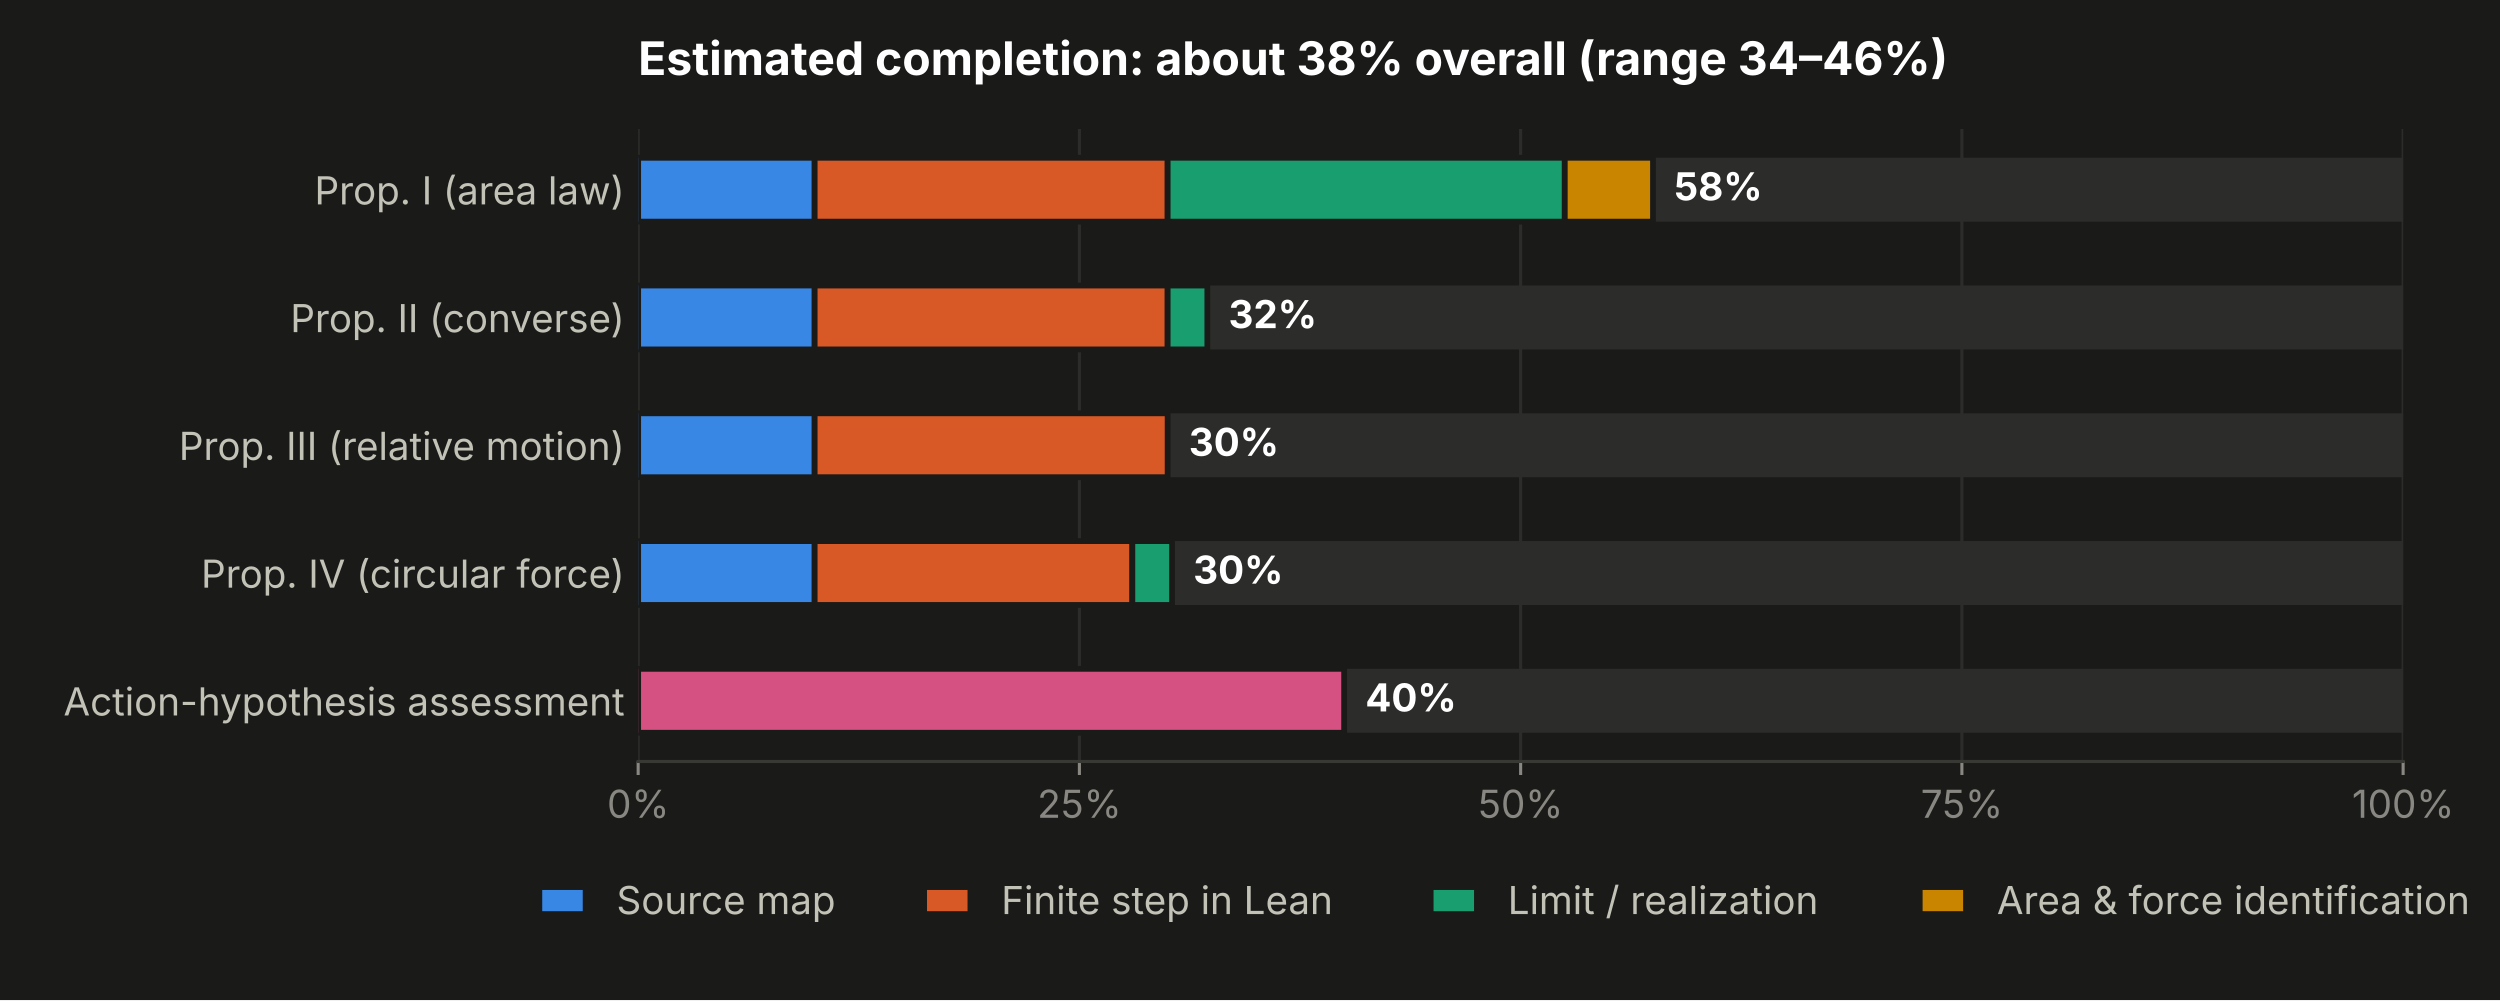
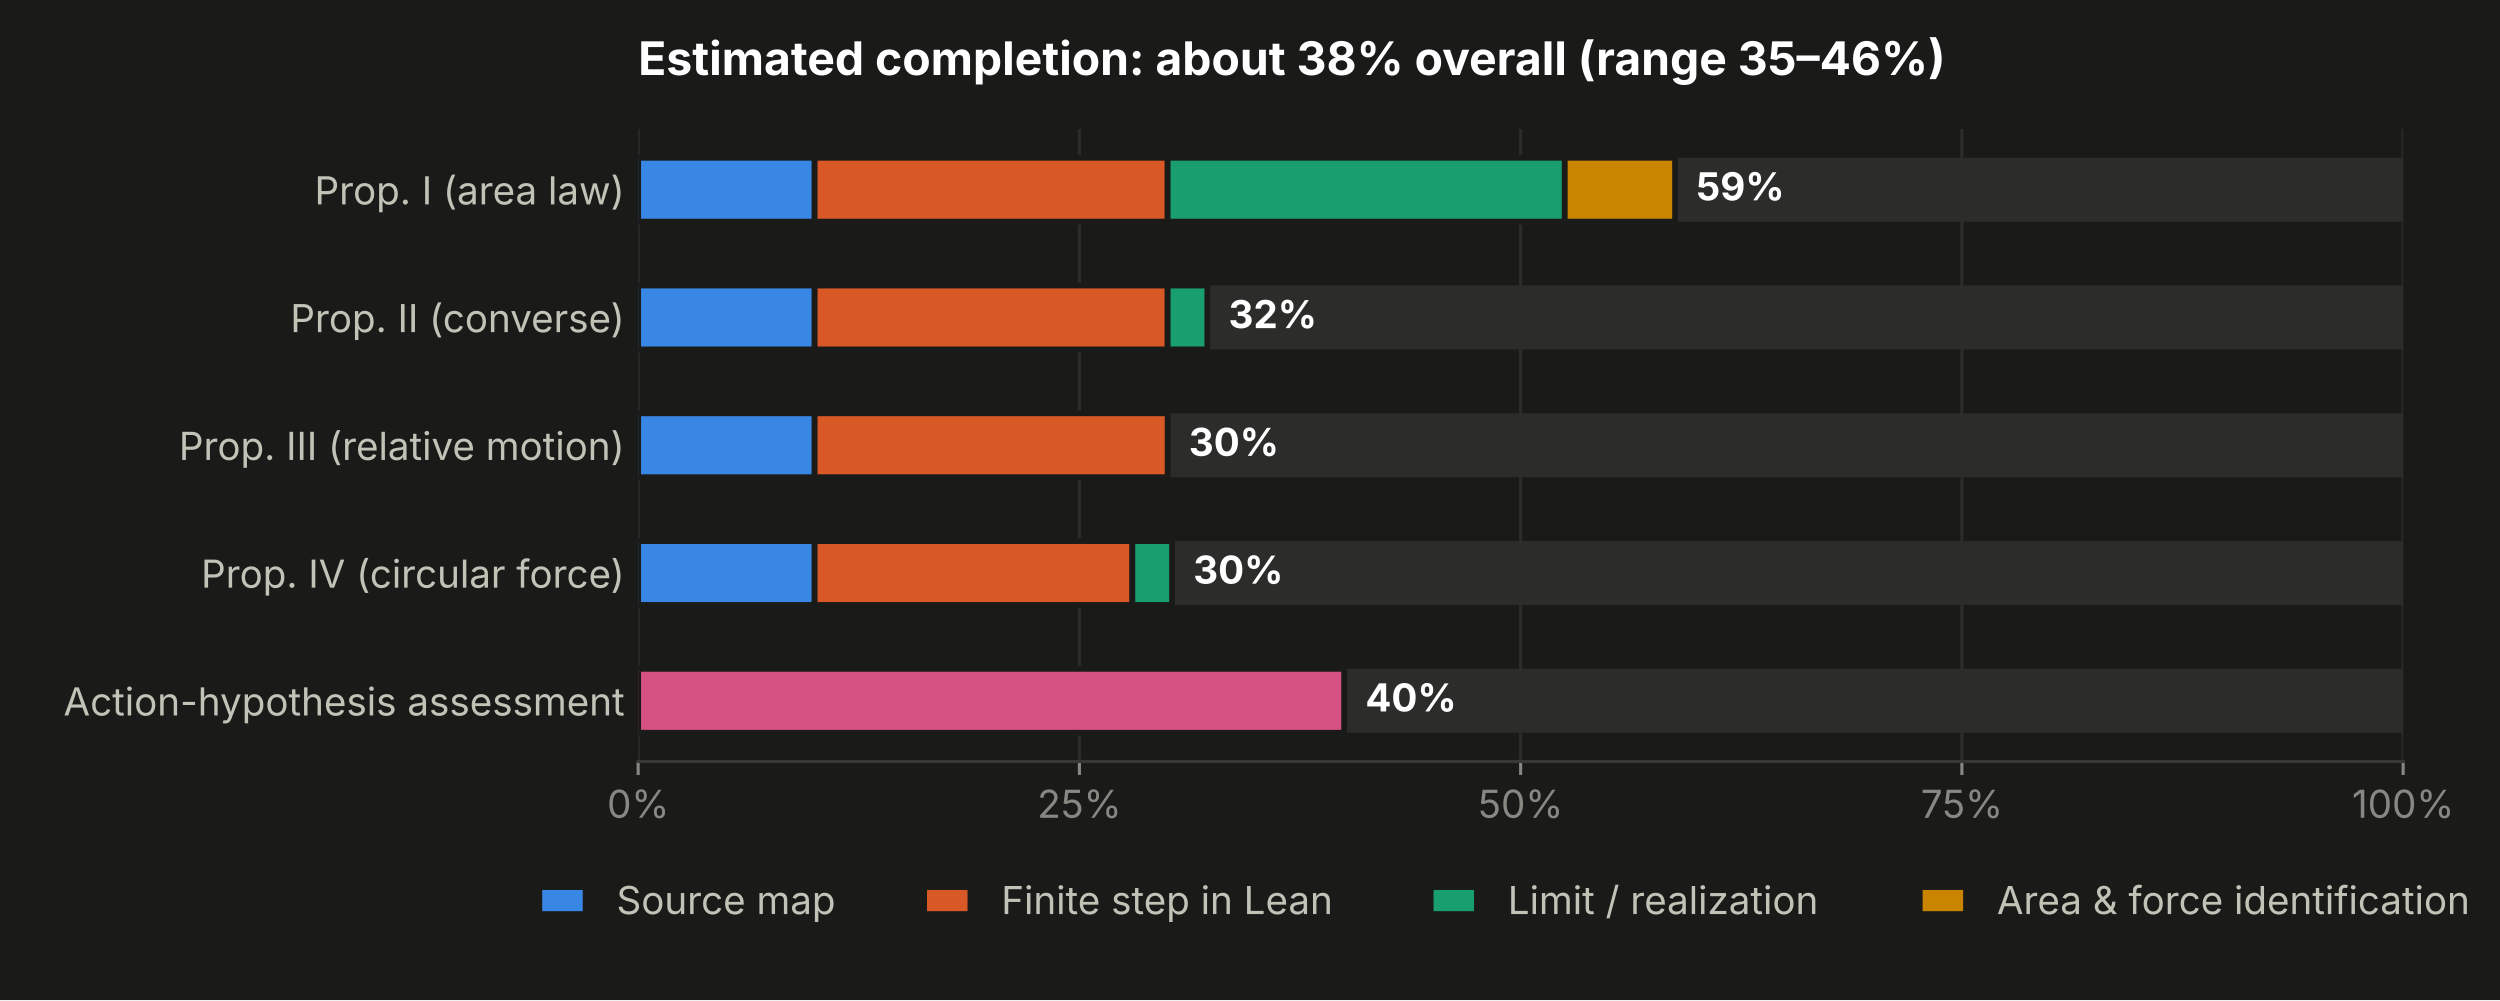
<svg xmlns="http://www.w3.org/2000/svg" xmlns:xlink="http://www.w3.org/1999/xlink" width="648pt" height="259.2pt" viewBox="0 0 648 259.2" version="1.1">
  <defs>
    <style type="text/css">*{stroke-linejoin: round; stroke-linecap: butt}</style>
  </defs>
  <g id="figure_1">
    <g id="patch_1">
      <path d="M 0 259.2 L 648 259.2 L 648 0 L 0 0 z " style="fill: #1a1a19" />
    </g>
    <g id="axes_1">
      <g id="patch_2">
        <path d="M 165.41 197.378 L 622.89 197.378 L 622.89 33.44 L 165.41 33.44 z " style="fill: #1a1a19" />
      </g>
      <g id="matplotlib.axis_1">
        <g id="xtick_1">
          <g id="line2d_1">
            <path d="M 165.41 197.378 L 165.41 33.44 " clip-path="url(#p6fa15ee021)" style="fill: none; stroke: #2c2c2a; stroke-width: 0.8; stroke-linecap: square" />
          </g>
          <g id="line2d_2">
            <defs>
              <path id="m02e6627c96" d="M 0 0 L 0 3.5 " style="stroke: #898781; stroke-width: 0.8" />
            </defs>
            <g>
              <use xlink:href="#m02e6627c96" x="165.41" y="197.378" style="fill: #898781; stroke: #898781; stroke-width: 0.8" />
            </g>
          </g>
          <g id="text_1">
            <text style="font-size: 10px; font-family: 'Inter', 'Helvetica Neue', 'Arial', 'DejaVu Sans', sans-serif; text-anchor: middle; fill: #898781" x="165.41" y="211.977" transform="rotate(-0 165.41 211.9767)">0%</text>
          </g>
        </g>
        <g id="xtick_2">
          <g id="line2d_3">
            <path d="M 279.78 197.378 L 279.78 33.44 " clip-path="url(#p6fa15ee021)" style="fill: none; stroke: #2c2c2a; stroke-width: 0.8; stroke-linecap: square" />
          </g>
          <g id="line2d_4">
            <g>
              <use xlink:href="#m02e6627c96" x="279.78" y="197.378" style="fill: #898781; stroke: #898781; stroke-width: 0.8" />
            </g>
          </g>
          <g id="text_2">
            <text style="font-size: 10px; font-family: 'Inter', 'Helvetica Neue', 'Arial', 'DejaVu Sans', sans-serif; text-anchor: middle; fill: #898781" x="279.78" y="211.977" transform="rotate(-0 279.78 211.9767)">25%</text>
          </g>
        </g>
        <g id="xtick_3">
          <g id="line2d_5">
            <path d="M 394.15 197.378 L 394.15 33.44 " clip-path="url(#p6fa15ee021)" style="fill: none; stroke: #2c2c2a; stroke-width: 0.8; stroke-linecap: square" />
          </g>
          <g id="line2d_6">
            <g>
              <use xlink:href="#m02e6627c96" x="394.15" y="197.378" style="fill: #898781; stroke: #898781; stroke-width: 0.8" />
            </g>
          </g>
          <g id="text_3">
            <text style="font-size: 10px; font-family: 'Inter', 'Helvetica Neue', 'Arial', 'DejaVu Sans', sans-serif; text-anchor: middle; fill: #898781" x="394.15" y="211.977" transform="rotate(-0 394.15 211.9767)">50%</text>
          </g>
        </g>
        <g id="xtick_4">
          <g id="line2d_7">
            <path d="M 508.52 197.378 L 508.52 33.44 " clip-path="url(#p6fa15ee021)" style="fill: none; stroke: #2c2c2a; stroke-width: 0.8; stroke-linecap: square" />
          </g>
          <g id="line2d_8">
            <g>
              <use xlink:href="#m02e6627c96" x="508.52" y="197.378" style="fill: #898781; stroke: #898781; stroke-width: 0.8" />
            </g>
          </g>
          <g id="text_4">
            <text style="font-size: 10px; font-family: 'Inter', 'Helvetica Neue', 'Arial', 'DejaVu Sans', sans-serif; text-anchor: middle; fill: #898781" x="508.52" y="211.977" transform="rotate(-0 508.52 211.9767)">75%</text>
          </g>
        </g>
        <g id="xtick_5">
          <g id="line2d_9">
            <path d="M 622.89 197.378 L 622.89 33.44 " clip-path="url(#p6fa15ee021)" style="fill: none; stroke: #2c2c2a; stroke-width: 0.8; stroke-linecap: square" />
          </g>
          <g id="line2d_10">
            <g>
              <use xlink:href="#m02e6627c96" x="622.89" y="197.378" style="fill: #898781; stroke: #898781; stroke-width: 0.8" />
            </g>
          </g>
          <g id="text_5">
            <text style="font-size: 10px; font-family: 'Inter', 'Helvetica Neue', 'Arial', 'DejaVu Sans', sans-serif; text-anchor: middle; fill: #898781" x="622.89" y="211.977" transform="rotate(-0 622.89 211.9767)">100%</text>
          </g>
        </g>
      </g>
      <g id="matplotlib.axis_2">
        <g id="ytick_1">
          <g id="line2d_11" />
          <g id="text_6">
            <text style="font-size: 10px; font-family: 'Inter', 'Helvetica Neue', 'Arial', 'DejaVu Sans', sans-serif; text-anchor: end; fill: #c3c2b7" x="161.91" y="52.971" transform="rotate(-0 161.91 52.97067)">Prop. I (area law)</text>
          </g>
        </g>
        <g id="ytick_2">
          <g id="line2d_12" />
          <g id="text_7">
            <text style="font-size: 10px; font-family: 'Inter', 'Helvetica Neue', 'Arial', 'DejaVu Sans', sans-serif; text-anchor: end; fill: #c3c2b7" x="161.91" y="86.09" transform="rotate(-0 161.91 86.0895)">Prop. II (converse)</text>
          </g>
        </g>
        <g id="ytick_3">
          <g id="line2d_13" />
          <g id="text_8">
            <text style="font-size: 10px; font-family: 'Inter', 'Helvetica Neue', 'Arial', 'DejaVu Sans', sans-serif; text-anchor: end; fill: #c3c2b7" x="161.91" y="119.208" transform="rotate(-0 161.91 119.2083)">Prop. III (relative motion)</text>
          </g>
        </g>
        <g id="ytick_4">
          <g id="line2d_14" />
          <g id="text_9">
            <text style="font-size: 10px; font-family: 'Inter', 'Helvetica Neue', 'Arial', 'DejaVu Sans', sans-serif; text-anchor: end; fill: #c3c2b7" x="161.91" y="152.327" transform="rotate(-0 161.91 152.3272)">Prop. IV (circular force)</text>
          </g>
        </g>
        <g id="ytick_5">
          <g id="line2d_15" />
          <g id="text_10">
            <text style="font-size: 10px; font-family: 'Inter', 'Helvetica Neue', 'Arial', 'DejaVu Sans', sans-serif; text-anchor: end; fill: #c3c2b7" x="161.91" y="185.446" transform="rotate(-0 161.91 185.446)">Action-hypothesis assessment</text>
          </g>
        </g>
      </g>
      <g id="patch_3">
        <path d="M 165.41 57.451 L 622.89 57.451 L 622.89 40.892 L 165.41 40.892 z " clip-path="url(#p6fa15ee021)" style="fill: #2c2c2a" />
      </g>
      <g id="patch_4">
        <path d="M 165.41 57.451 L 211.158 57.451 L 211.158 40.892 L 165.41 40.892 z " clip-path="url(#p6fa15ee021)" style="fill: #3987e5; stroke: #1a1a19; stroke-width: 1.5; stroke-linejoin: miter" />
      </g>
      <g id="patch_5">
        <path d="M 211.158 57.451 L 302.654 57.451 L 302.654 40.892 L 211.158 40.892 z " clip-path="url(#p6fa15ee021)" style="fill: #d95926; stroke: #1a1a19; stroke-width: 1.5; stroke-linejoin: miter" />
      </g>
      <g id="patch_6">
        <path d="M 302.654 57.451 L 405.587 57.451 L 405.587 40.892 L 302.654 40.892 z " clip-path="url(#p6fa15ee021)" style="fill: #199e70; stroke: #1a1a19; stroke-width: 1.5; stroke-linejoin: miter" />
      </g>
      <g id="patch_7">
-         <path d="M 405.587 57.451 L 428.461 57.451 L 428.461 40.892 L 405.587 40.892 z " clip-path="url(#p6fa15ee021)" style="fill: #c98500; stroke: #1a1a19; stroke-width: 1.5; stroke-linejoin: miter" />
+         <path d="M 405.587 57.451 L 434.18 57.451 L 434.18 40.892 L 405.587 40.892 z " clip-path="url(#p6fa15ee021)" style="fill: #c98500; stroke: #1a1a19; stroke-width: 1.5; stroke-linejoin: miter" />
      </g>
      <g id="patch_8">
        <path d="M 165.41 90.57 L 622.89 90.57 L 622.89 74.011 L 165.41 74.011 z " clip-path="url(#p6fa15ee021)" style="fill: #2c2c2a" />
      </g>
      <g id="patch_9">
        <path d="M 165.41 90.57 L 211.158 90.57 L 211.158 74.011 L 165.41 74.011 z " clip-path="url(#p6fa15ee021)" style="fill: #3987e5; stroke: #1a1a19; stroke-width: 1.5; stroke-linejoin: miter" />
      </g>
      <g id="patch_10">
        <path d="M 211.158 90.57 L 302.654 90.57 L 302.654 74.011 L 211.158 74.011 z " clip-path="url(#p6fa15ee021)" style="fill: #d95926; stroke: #1a1a19; stroke-width: 1.5; stroke-linejoin: miter" />
      </g>
      <g id="patch_11">
        <path d="M 302.654 90.57 L 312.947 90.57 L 312.947 74.011 L 302.654 74.011 z " clip-path="url(#p6fa15ee021)" style="fill: #199e70; stroke: #1a1a19; stroke-width: 1.5; stroke-linejoin: miter" />
      </g>
      <g id="patch_12">
        <path d="M 165.41 123.689 L 622.89 123.689 L 622.89 107.129 L 165.41 107.129 z " clip-path="url(#p6fa15ee021)" style="fill: #2c2c2a" />
      </g>
      <g id="patch_13">
        <path d="M 165.41 123.689 L 211.158 123.689 L 211.158 107.129 L 165.41 107.129 z " clip-path="url(#p6fa15ee021)" style="fill: #3987e5; stroke: #1a1a19; stroke-width: 1.5; stroke-linejoin: miter" />
      </g>
      <g id="patch_14">
        <path d="M 211.158 123.689 L 302.654 123.689 L 302.654 107.129 L 211.158 107.129 z " clip-path="url(#p6fa15ee021)" style="fill: #d95926; stroke: #1a1a19; stroke-width: 1.5; stroke-linejoin: miter" />
      </g>
      <g id="patch_15">
        <path d="M 165.41 156.808 L 622.89 156.808 L 622.89 140.248 L 165.41 140.248 z " clip-path="url(#p6fa15ee021)" style="fill: #2c2c2a" />
      </g>
      <g id="patch_16">
        <path d="M 165.41 156.808 L 211.158 156.808 L 211.158 140.248 L 165.41 140.248 z " clip-path="url(#p6fa15ee021)" style="fill: #3987e5; stroke: #1a1a19; stroke-width: 1.5; stroke-linejoin: miter" />
      </g>
      <g id="patch_17">
        <path d="M 211.158 156.808 L 293.504 156.808 L 293.504 140.248 L 211.158 140.248 z " clip-path="url(#p6fa15ee021)" style="fill: #d95926; stroke: #1a1a19; stroke-width: 1.5; stroke-linejoin: miter" />
      </g>
      <g id="patch_18">
        <path d="M 293.504 156.808 L 303.798 156.808 L 303.798 140.248 L 293.504 140.248 z " clip-path="url(#p6fa15ee021)" style="fill: #199e70; stroke: #1a1a19; stroke-width: 1.5; stroke-linejoin: miter" />
      </g>
      <g id="patch_19">
        <path d="M 165.41 189.927 L 622.89 189.927 L 622.89 173.367 L 165.41 173.367 z " clip-path="url(#p6fa15ee021)" style="fill: #2c2c2a" />
      </g>
      <g id="patch_20">
        <path d="M 165.41 189.927 L 348.402 189.927 L 348.402 173.367 L 165.41 173.367 z " clip-path="url(#p6fa15ee021)" style="fill: #d55181; stroke: #1a1a19; stroke-width: 1.5; stroke-linejoin: miter" />
      </g>
      <g id="patch_21">
        <path d="M 165.41 197.378 L 622.89 197.378 " style="fill: none; stroke: #383835; stroke-width: 0.8; stroke-linejoin: miter; stroke-linecap: square" />
      </g>
      <g id="text_11">
-         <text style="font-weight: 700; font-size: 10px; font-family: 'Inter', 'Helvetica Neue', 'Arial', 'DejaVu Sans', sans-serif; text-anchor: start; fill: #ffffff" x="433.951" y="51.931" transform="rotate(-0 433.9508 51.93082)">58%</text>
+         <text style="font-weight: 700; font-size: 10px; font-family: 'Inter', 'Helvetica Neue', 'Arial', 'DejaVu Sans', sans-serif; text-anchor: start; fill: #ffffff" x="439.669" y="51.931" transform="rotate(-0 439.6693 51.93082)">59%</text>
      </g>
      <g id="text_12">
        <text style="font-weight: 700; font-size: 10px; font-family: 'Inter', 'Helvetica Neue', 'Arial', 'DejaVu Sans', sans-serif; text-anchor: start; fill: #ffffff" x="318.437" y="85.05" transform="rotate(-0 318.4371 85.04966)">32%</text>
      </g>
      <g id="text_13">
        <text style="font-weight: 700; font-size: 10px; font-family: 'Inter', 'Helvetica Neue', 'Arial', 'DejaVu Sans', sans-serif; text-anchor: start; fill: #ffffff" x="308.144" y="118.168" transform="rotate(-0 308.1438 118.1685)">30%</text>
      </g>
      <g id="text_14">
        <text style="font-weight: 700; font-size: 10px; font-family: 'Inter', 'Helvetica Neue', 'Arial', 'DejaVu Sans', sans-serif; text-anchor: start; fill: #ffffff" x="309.287" y="151.287" transform="rotate(-0 309.2875 151.2873)">30%</text>
      </g>
      <g id="text_15">
        <text style="font-weight: 700; font-size: 10px; font-family: 'Inter', 'Helvetica Neue', 'Arial', 'DejaVu Sans', sans-serif; text-anchor: start; fill: #ffffff" x="353.892" y="184.406" transform="rotate(-0 353.8918 184.4062)">40%</text>
      </g>
      <g id="text_16">
-         <text style="font-weight: 700; font-size: 12px; font-family: 'Inter', 'Helvetica Neue', 'Arial', 'DejaVu Sans', sans-serif; text-anchor: start; fill: #ffffff" x="165.41" y="19.44" transform="rotate(-0 165.41 19.44)">Estimated completion: about 38% overall (range 34–46%)</text>
+         <text style="font-weight: 700; font-size: 12px; font-family: 'Inter', 'Helvetica Neue', 'Arial', 'DejaVu Sans', sans-serif; text-anchor: start; fill: #ffffff" x="165.41" y="19.44" transform="rotate(-0 165.41 19.44)">Estimated completion: about 38% overall (range 35–46%)</text>
      </g>
      <g id="legend_1">
        <g id="patch_22">
          <path d="M 139.795 236.928 L 151.795 236.928 L 151.795 229.928 L 139.795 229.928 z " style="fill: #3987e5; stroke: #1a1a19; stroke-width: 1.5; stroke-linejoin: miter" />
        </g>
        <g id="text_17">
          <text style="font-size: 10px; font-family: 'Inter', 'Helvetica Neue', 'Arial', 'DejaVu Sans', sans-serif; text-anchor: start; fill: #c3c2b7" x="159.795" y="236.928" transform="rotate(-0 159.7953 236.928)">Source map</text>
        </g>
        <g id="patch_23">
          <path d="M 239.533 236.928 L 251.533 236.928 L 251.533 229.928 L 239.533 229.928 z " style="fill: #d95926; stroke: #1a1a19; stroke-width: 1.5; stroke-linejoin: miter" />
        </g>
        <g id="text_18">
          <text style="font-size: 10px; font-family: 'Inter', 'Helvetica Neue', 'Arial', 'DejaVu Sans', sans-serif; text-anchor: start; fill: #c3c2b7" x="259.533" y="236.928" transform="rotate(-0 259.5328 236.928)">Finite step in Lean</text>
        </g>
        <g id="patch_24">
          <path d="M 370.823 236.928 L 382.823 236.928 L 382.823 229.928 L 370.823 229.928 z " style="fill: #199e70; stroke: #1a1a19; stroke-width: 1.5; stroke-linejoin: miter" />
        </g>
        <g id="text_19">
          <text style="font-size: 10px; font-family: 'Inter', 'Helvetica Neue', 'Arial', 'DejaVu Sans', sans-serif; text-anchor: start; fill: #c3c2b7" x="390.823" y="236.928" transform="rotate(-0 390.8234 236.928)">Limit / realization</text>
        </g>
        <g id="patch_25">
          <path d="M 497.592 236.928 L 509.592 236.928 L 509.592 229.928 L 497.592 229.928 z " style="fill: #c98500; stroke: #1a1a19; stroke-width: 1.5; stroke-linejoin: miter" />
        </g>
        <g id="text_20">
          <text style="font-size: 10px; font-family: 'Inter', 'Helvetica Neue', 'Arial', 'DejaVu Sans', sans-serif; text-anchor: start; fill: #c3c2b7" x="517.592" y="236.928" transform="rotate(-0 517.5922 236.928)">Area &amp; force identification</text>
        </g>
      </g>
    </g>
  </g>
  <defs>
    <clipPath id="p6fa15ee021">
      <rect x="165.41" y="33.44" width="457.48" height="163.938" />
    </clipPath>
  </defs>
</svg>
